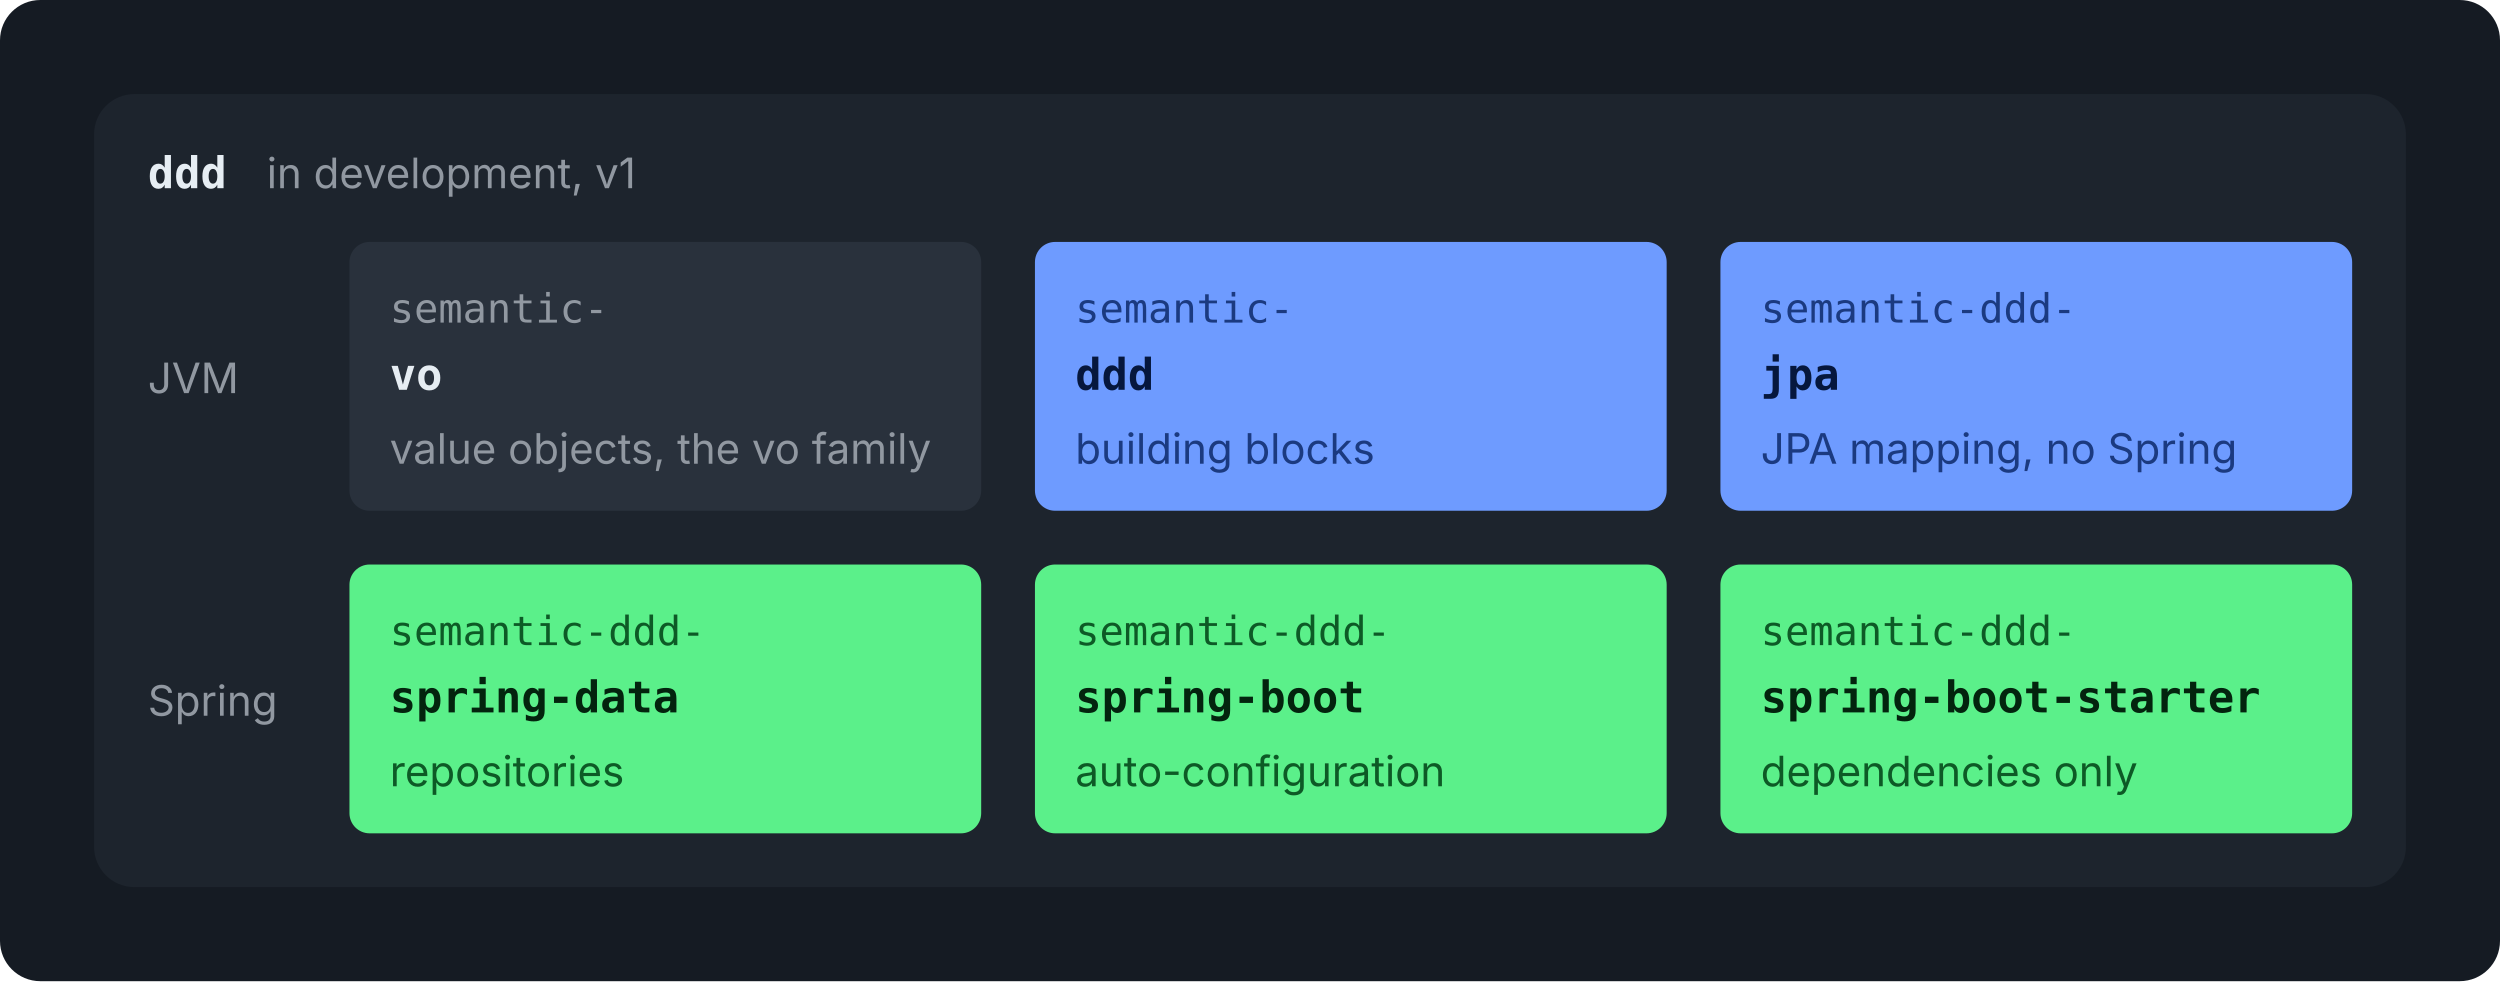
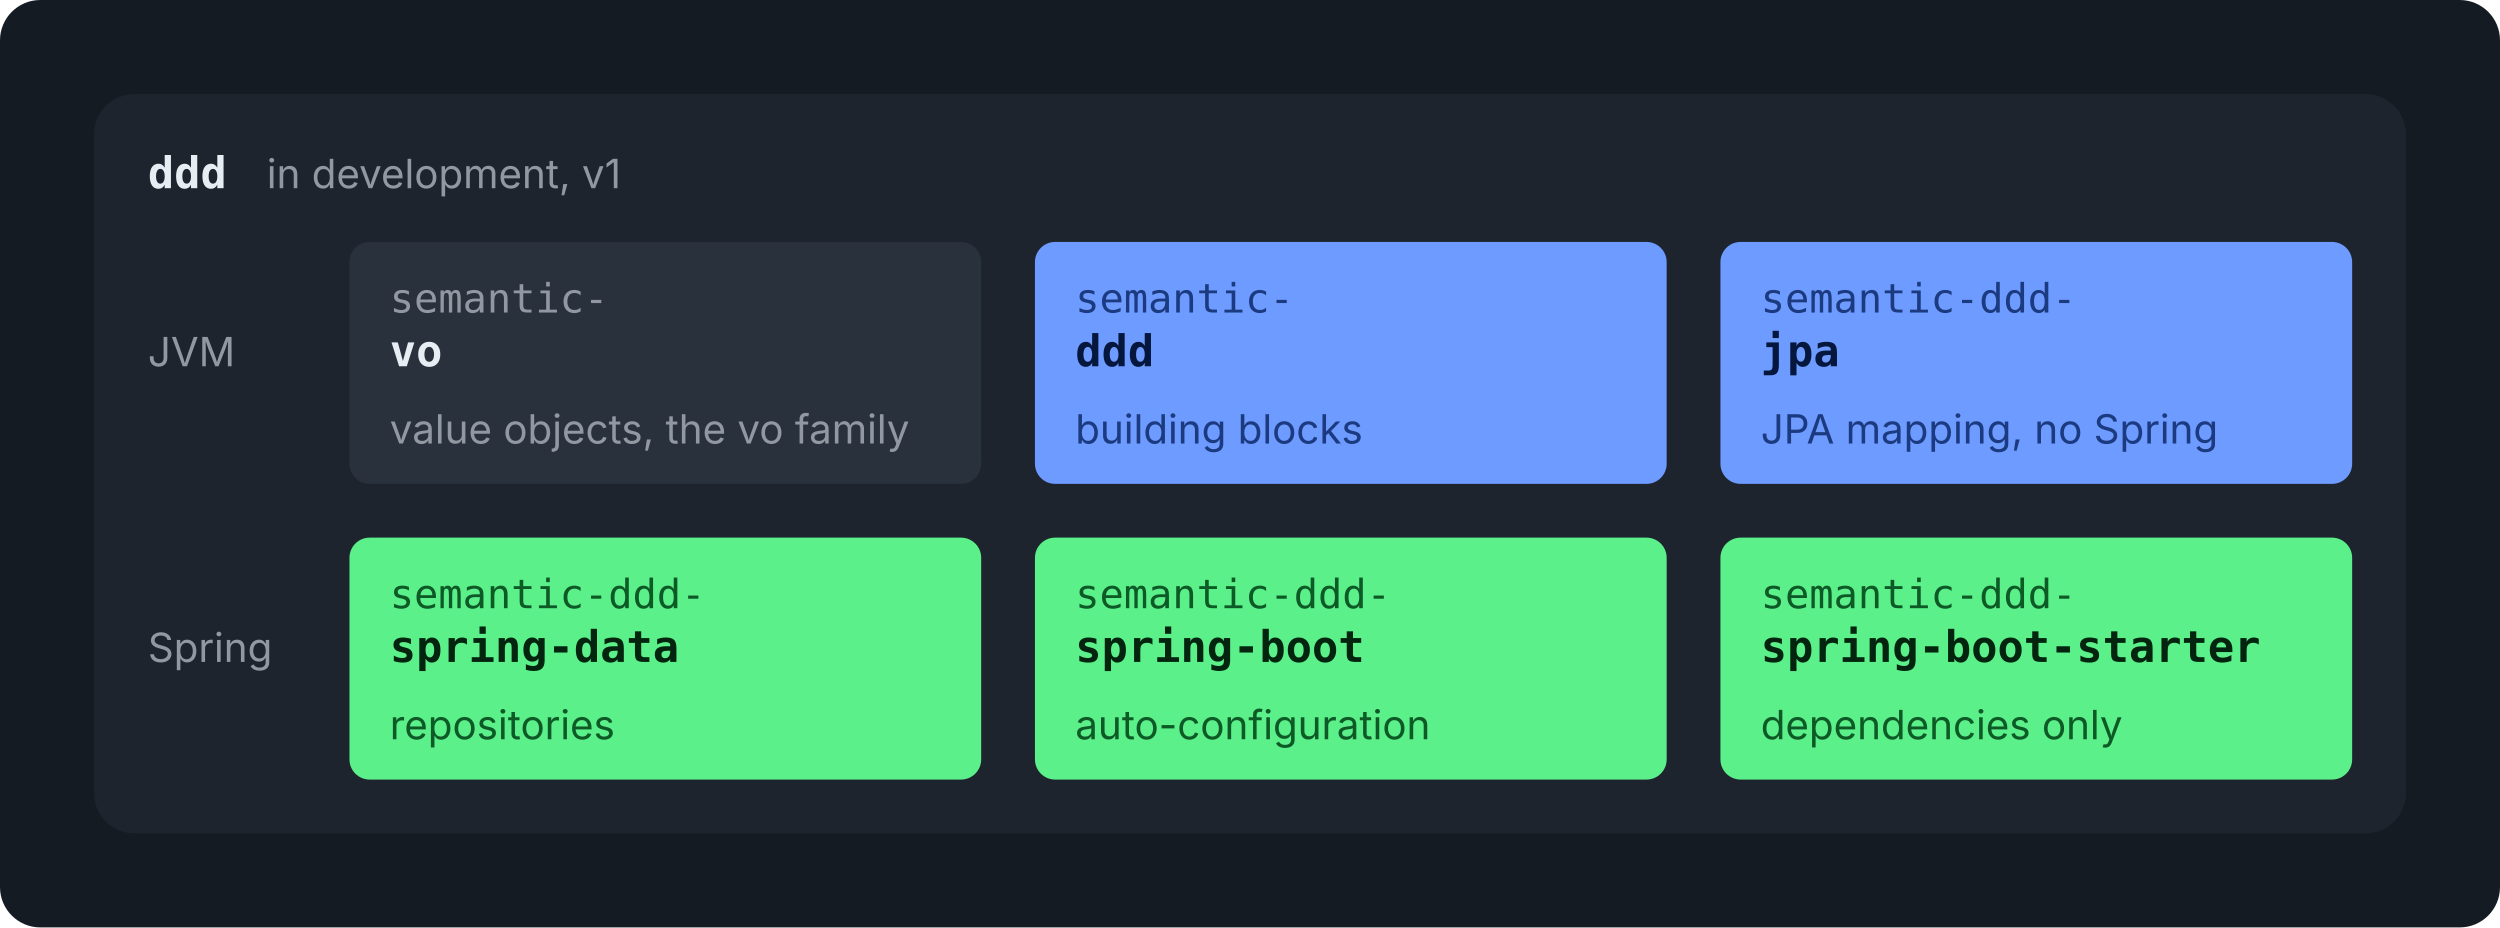
- <svg xmlns="http://www.w3.org/2000/svg" viewBox="0 0 744 292" width="744" height="292" role="img">
-   <rect width="744" height="292" rx="12" fill="#151B23" />
+ <svg xmlns="http://www.w3.org/2000/svg" viewBox="0 0 744 276" width="744" height="276" role="img">
+   <rect width="744" height="276" rx="12" fill="#151B23" />
  <g transform="translate(12,12)">
-     <rect x="16.0" y="16.0" width="688.0" height="236.0" rx="12" fill="#1D242D" />
+     <rect x="16.0" y="16.0" width="688.0" height="220.0" rx="12" fill="#1D242D" />
    <text x="32.0" y="44.0" font-family="ui-monospace, SFMono-Regular, 'SF Mono', Menlo, Consolas, monospace" font-size="13" font-weight="600" fill="#E6EDF3" text-anchor="start">ddd</text>
-     <text x="67.4" y="44.0" font-family="-apple-system, BlinkMacSystemFont, 'Segoe UI', Inter, Helvetica, Arial, sans-serif" font-size="12.5" font-weight="400" fill="#9198A1" text-anchor="start">in development, v1</text>
-     <text x="32.0" y="105.0" font-family="-apple-system, BlinkMacSystemFont, 'Segoe UI', Inter, Helvetica, Arial, sans-serif" font-size="12.5" font-weight="400" fill="#9198A1" text-anchor="start">JVM</text>
-     <rect x="92.0" y="60.0" width="188.0" height="80.0" rx="6" fill="#29313C" />
-     <text x="104.0" y="84.0" font-family="ui-monospace, SFMono-Regular, 'SF Mono', Menlo, Consolas, monospace" font-size="12" font-weight="400" fill="#9198A1" text-anchor="start">semantic-</text>
-     <text x="104.0" y="104.0" font-family="ui-monospace, SFMono-Regular, 'SF Mono', Menlo, Consolas, monospace" font-size="13" font-weight="600" fill="#E6EDF3" text-anchor="start">vo</text>
-     <text x="104.0" y="126.0" font-family="-apple-system, BlinkMacSystemFont, 'Segoe UI', Inter, Helvetica, Arial, sans-serif" font-size="12.5" font-weight="400" fill="#9198A1" text-anchor="start">value objects, the vo family</text>
-     <rect x="296.0" y="60.0" width="188.0" height="80.0" rx="6" fill="#6E9BFF" />
-     <text x="308.0" y="84.0" font-family="ui-monospace, SFMono-Regular, 'SF Mono', Menlo, Consolas, monospace" font-size="12" font-weight="400" fill="#1B3A80" text-anchor="start">semantic-</text>
-     <text x="308.0" y="104.0" font-family="ui-monospace, SFMono-Regular, 'SF Mono', Menlo, Consolas, monospace" font-size="13" font-weight="600" fill="#06173D" text-anchor="start">ddd</text>
-     <text x="308.0" y="126.0" font-family="-apple-system, BlinkMacSystemFont, 'Segoe UI', Inter, Helvetica, Arial, sans-serif" font-size="12.5" font-weight="400" fill="#1B3A80" text-anchor="start">building blocks</text>
-     <rect x="500.0" y="60.0" width="188.0" height="80.0" rx="6" fill="#6E9BFF" />
-     <text x="512.0" y="84.0" font-family="ui-monospace, SFMono-Regular, 'SF Mono', Menlo, Consolas, monospace" font-size="12" font-weight="400" fill="#1B3A80" text-anchor="start">semantic-ddd-</text>
-     <text x="512.0" y="104.0" font-family="ui-monospace, SFMono-Regular, 'SF Mono', Menlo, Consolas, monospace" font-size="13" font-weight="600" fill="#06173D" text-anchor="start">jpa</text>
-     <text x="512.0" y="126.0" font-family="-apple-system, BlinkMacSystemFont, 'Segoe UI', Inter, Helvetica, Arial, sans-serif" font-size="12.5" font-weight="400" fill="#1B3A80" text-anchor="start">JPA mapping, no Spring</text>
-     <text x="32.0" y="201.0" font-family="-apple-system, BlinkMacSystemFont, 'Segoe UI', Inter, Helvetica, Arial, sans-serif" font-size="12.5" font-weight="400" fill="#9198A1" text-anchor="start">Spring</text>
-     <rect x="92.0" y="156.0" width="188.0" height="80.0" rx="6" fill="#5BF08A" />
-     <text x="104.0" y="180.0" font-family="ui-monospace, SFMono-Regular, 'SF Mono', Menlo, Consolas, monospace" font-size="12" font-weight="400" fill="#0D5A26" text-anchor="start">semantic-ddd-</text>
-     <text x="104.0" y="200.0" font-family="ui-monospace, SFMono-Regular, 'SF Mono', Menlo, Consolas, monospace" font-size="13" font-weight="600" fill="#03240E" text-anchor="start">spring-data</text>
-     <text x="104.0" y="222.0" font-family="-apple-system, BlinkMacSystemFont, 'Segoe UI', Inter, Helvetica, Arial, sans-serif" font-size="12.5" font-weight="400" fill="#0D5A26" text-anchor="start">repositories</text>
-     <rect x="296.0" y="156.0" width="188.0" height="80.0" rx="6" fill="#5BF08A" />
-     <text x="308.0" y="180.0" font-family="ui-monospace, SFMono-Regular, 'SF Mono', Menlo, Consolas, monospace" font-size="12" font-weight="400" fill="#0D5A26" text-anchor="start">semantic-ddd-</text>
-     <text x="308.0" y="200.0" font-family="ui-monospace, SFMono-Regular, 'SF Mono', Menlo, Consolas, monospace" font-size="13" font-weight="600" fill="#03240E" text-anchor="start">spring-boot</text>
-     <text x="308.0" y="222.0" font-family="-apple-system, BlinkMacSystemFont, 'Segoe UI', Inter, Helvetica, Arial, sans-serif" font-size="12.5" font-weight="400" fill="#0D5A26" text-anchor="start">auto-configuration</text>
-     <rect x="500.0" y="156.0" width="188.0" height="80.0" rx="6" fill="#5BF08A" />
-     <text x="512.0" y="180.0" font-family="ui-monospace, SFMono-Regular, 'SF Mono', Menlo, Consolas, monospace" font-size="12" font-weight="400" fill="#0D5A26" text-anchor="start">semantic-ddd-</text>
-     <text x="512.0" y="200.0" font-family="ui-monospace, SFMono-Regular, 'SF Mono', Menlo, Consolas, monospace" font-size="13" font-weight="600" fill="#03240E" text-anchor="start">spring-boot-starter</text>
-     <text x="512.0" y="222.0" font-family="-apple-system, BlinkMacSystemFont, 'Segoe UI', Inter, Helvetica, Arial, sans-serif" font-size="12.5" font-weight="400" fill="#0D5A26" text-anchor="start">dependencies only</text>
+     <text x="67.4" y="44.0" font-family="-apple-system, BlinkMacSystemFont, 'Segoe UI', Inter, Helvetica, Arial, sans-serif" font-size="12" font-weight="400" fill="#9198A1" text-anchor="start">in development, v1</text>
+     <text x="32.0" y="97.0" font-family="-apple-system, BlinkMacSystemFont, 'Segoe UI', Inter, Helvetica, Arial, sans-serif" font-size="12" font-weight="400" fill="#9198A1" text-anchor="start">JVM</text>
+     <rect x="92.0" y="60.0" width="188.0" height="72.0" rx="6" fill="#29313C" />
+     <text x="104.0" y="81.0" font-family="ui-monospace, SFMono-Regular, 'SF Mono', Menlo, Consolas, monospace" font-size="12" font-weight="400" fill="#9198A1" text-anchor="start">semantic-</text>
+     <text x="104.0" y="97.0" font-family="ui-monospace, SFMono-Regular, 'SF Mono', Menlo, Consolas, monospace" font-size="13" font-weight="600" fill="#E6EDF3" text-anchor="start">vo</text>
+     <text x="104.0" y="120.0" font-family="-apple-system, BlinkMacSystemFont, 'Segoe UI', Inter, Helvetica, Arial, sans-serif" font-size="12" font-weight="400" fill="#9198A1" text-anchor="start">value objects, the vo family</text>
+     <rect x="296.0" y="60.0" width="188.0" height="72.0" rx="6" fill="#6E9BFF" />
+     <text x="308.0" y="81.0" font-family="ui-monospace, SFMono-Regular, 'SF Mono', Menlo, Consolas, monospace" font-size="12" font-weight="400" fill="#1B3A80" text-anchor="start">semantic-</text>
+     <text x="308.0" y="97.0" font-family="ui-monospace, SFMono-Regular, 'SF Mono', Menlo, Consolas, monospace" font-size="13" font-weight="600" fill="#06173D" text-anchor="start">ddd</text>
+     <text x="308.0" y="120.0" font-family="-apple-system, BlinkMacSystemFont, 'Segoe UI', Inter, Helvetica, Arial, sans-serif" font-size="12" font-weight="400" fill="#1B3A80" text-anchor="start">building blocks</text>
+     <rect x="500.0" y="60.0" width="188.0" height="72.0" rx="6" fill="#6E9BFF" />
+     <text x="512.0" y="81.0" font-family="ui-monospace, SFMono-Regular, 'SF Mono', Menlo, Consolas, monospace" font-size="12" font-weight="400" fill="#1B3A80" text-anchor="start">semantic-ddd-</text>
+     <text x="512.0" y="97.0" font-family="ui-monospace, SFMono-Regular, 'SF Mono', Menlo, Consolas, monospace" font-size="13" font-weight="600" fill="#06173D" text-anchor="start">jpa</text>
+     <text x="512.0" y="120.0" font-family="-apple-system, BlinkMacSystemFont, 'Segoe UI', Inter, Helvetica, Arial, sans-serif" font-size="12" font-weight="400" fill="#1B3A80" text-anchor="start">JPA mapping, no Spring</text>
+     <text x="32.0" y="185.0" font-family="-apple-system, BlinkMacSystemFont, 'Segoe UI', Inter, Helvetica, Arial, sans-serif" font-size="12" font-weight="400" fill="#9198A1" text-anchor="start">Spring</text>
+     <rect x="92.0" y="148.0" width="188.0" height="72.0" rx="6" fill="#5BF08A" />
+     <text x="104.0" y="169.0" font-family="ui-monospace, SFMono-Regular, 'SF Mono', Menlo, Consolas, monospace" font-size="12" font-weight="400" fill="#0D5A26" text-anchor="start">semantic-ddd-</text>
+     <text x="104.0" y="185.0" font-family="ui-monospace, SFMono-Regular, 'SF Mono', Menlo, Consolas, monospace" font-size="13" font-weight="600" fill="#03240E" text-anchor="start">spring-data</text>
+     <text x="104.0" y="208.0" font-family="-apple-system, BlinkMacSystemFont, 'Segoe UI', Inter, Helvetica, Arial, sans-serif" font-size="12" font-weight="400" fill="#0D5A26" text-anchor="start">repositories</text>
+     <rect x="296.0" y="148.0" width="188.0" height="72.0" rx="6" fill="#5BF08A" />
+     <text x="308.0" y="169.0" font-family="ui-monospace, SFMono-Regular, 'SF Mono', Menlo, Consolas, monospace" font-size="12" font-weight="400" fill="#0D5A26" text-anchor="start">semantic-ddd-</text>
+     <text x="308.0" y="185.0" font-family="ui-monospace, SFMono-Regular, 'SF Mono', Menlo, Consolas, monospace" font-size="13" font-weight="600" fill="#03240E" text-anchor="start">spring-boot</text>
+     <text x="308.0" y="208.0" font-family="-apple-system, BlinkMacSystemFont, 'Segoe UI', Inter, Helvetica, Arial, sans-serif" font-size="12" font-weight="400" fill="#0D5A26" text-anchor="start">auto-configuration</text>
+     <rect x="500.0" y="148.0" width="188.0" height="72.0" rx="6" fill="#5BF08A" />
+     <text x="512.0" y="169.0" font-family="ui-monospace, SFMono-Regular, 'SF Mono', Menlo, Consolas, monospace" font-size="12" font-weight="400" fill="#0D5A26" text-anchor="start">semantic-ddd-</text>
+     <text x="512.0" y="185.0" font-family="ui-monospace, SFMono-Regular, 'SF Mono', Menlo, Consolas, monospace" font-size="13" font-weight="600" fill="#03240E" text-anchor="start">spring-boot-starter</text>
+     <text x="512.0" y="208.0" font-family="-apple-system, BlinkMacSystemFont, 'Segoe UI', Inter, Helvetica, Arial, sans-serif" font-size="12" font-weight="400" fill="#0D5A26" text-anchor="start">dependencies only</text>
  </g>
</svg>
